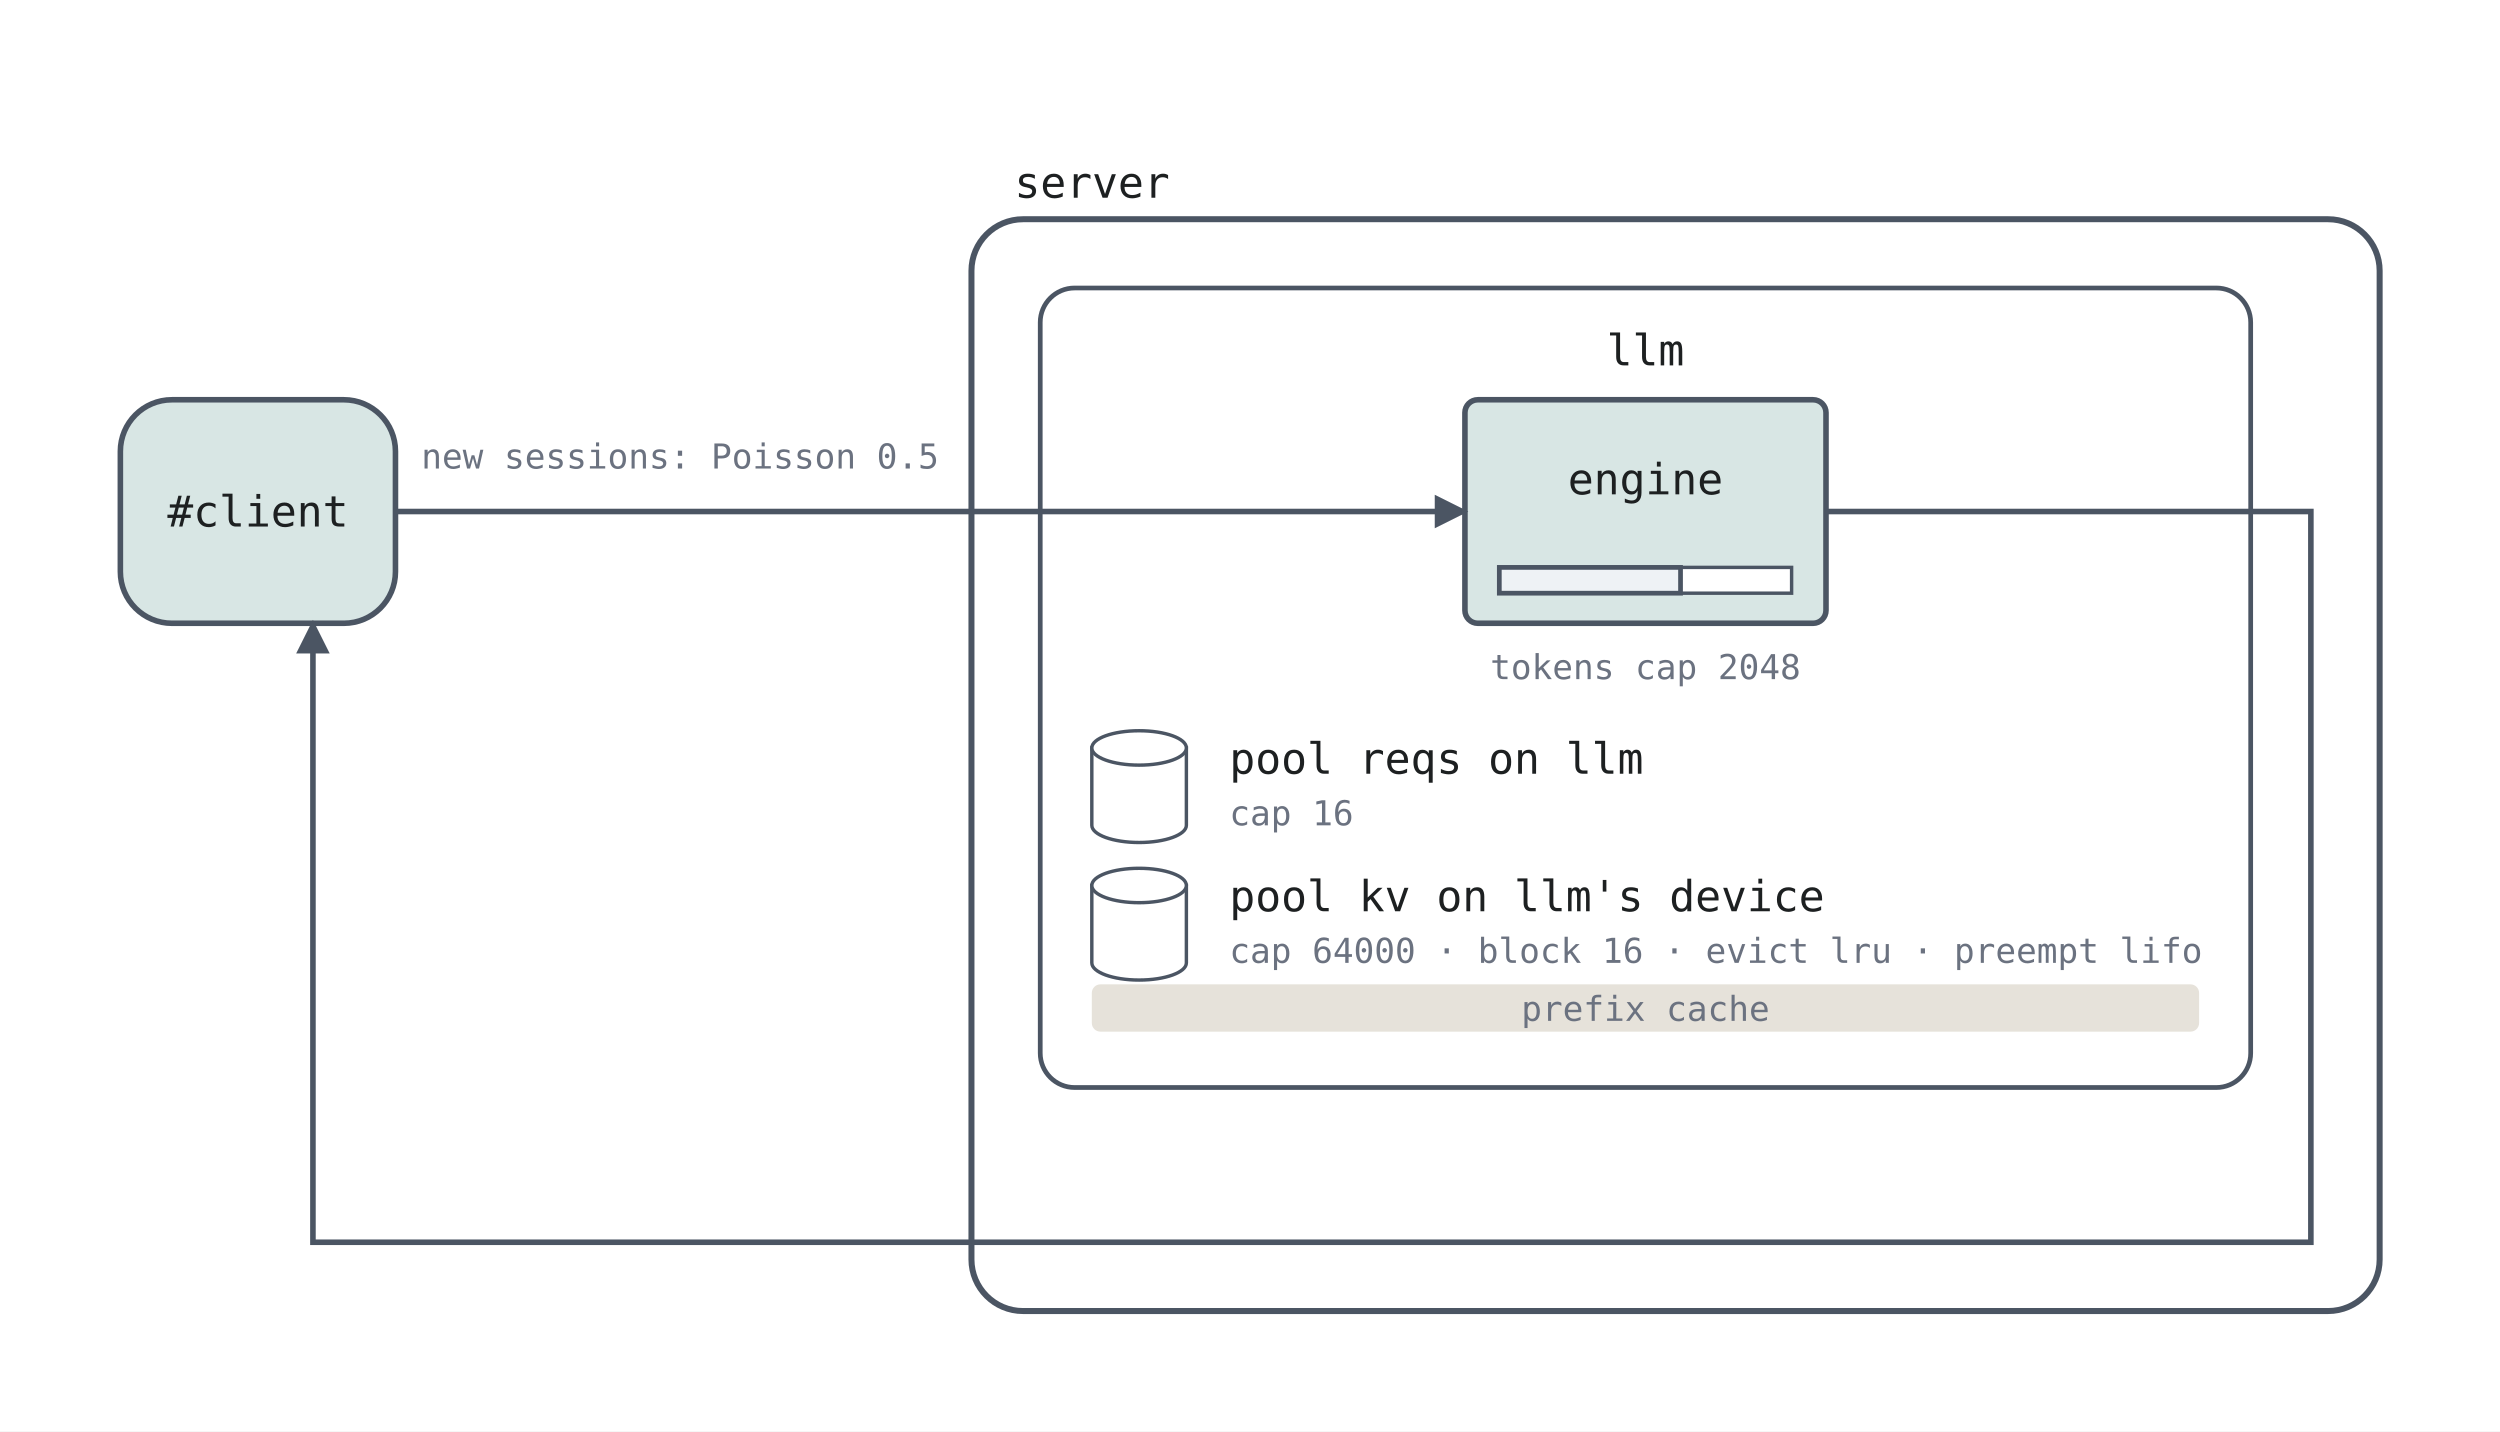
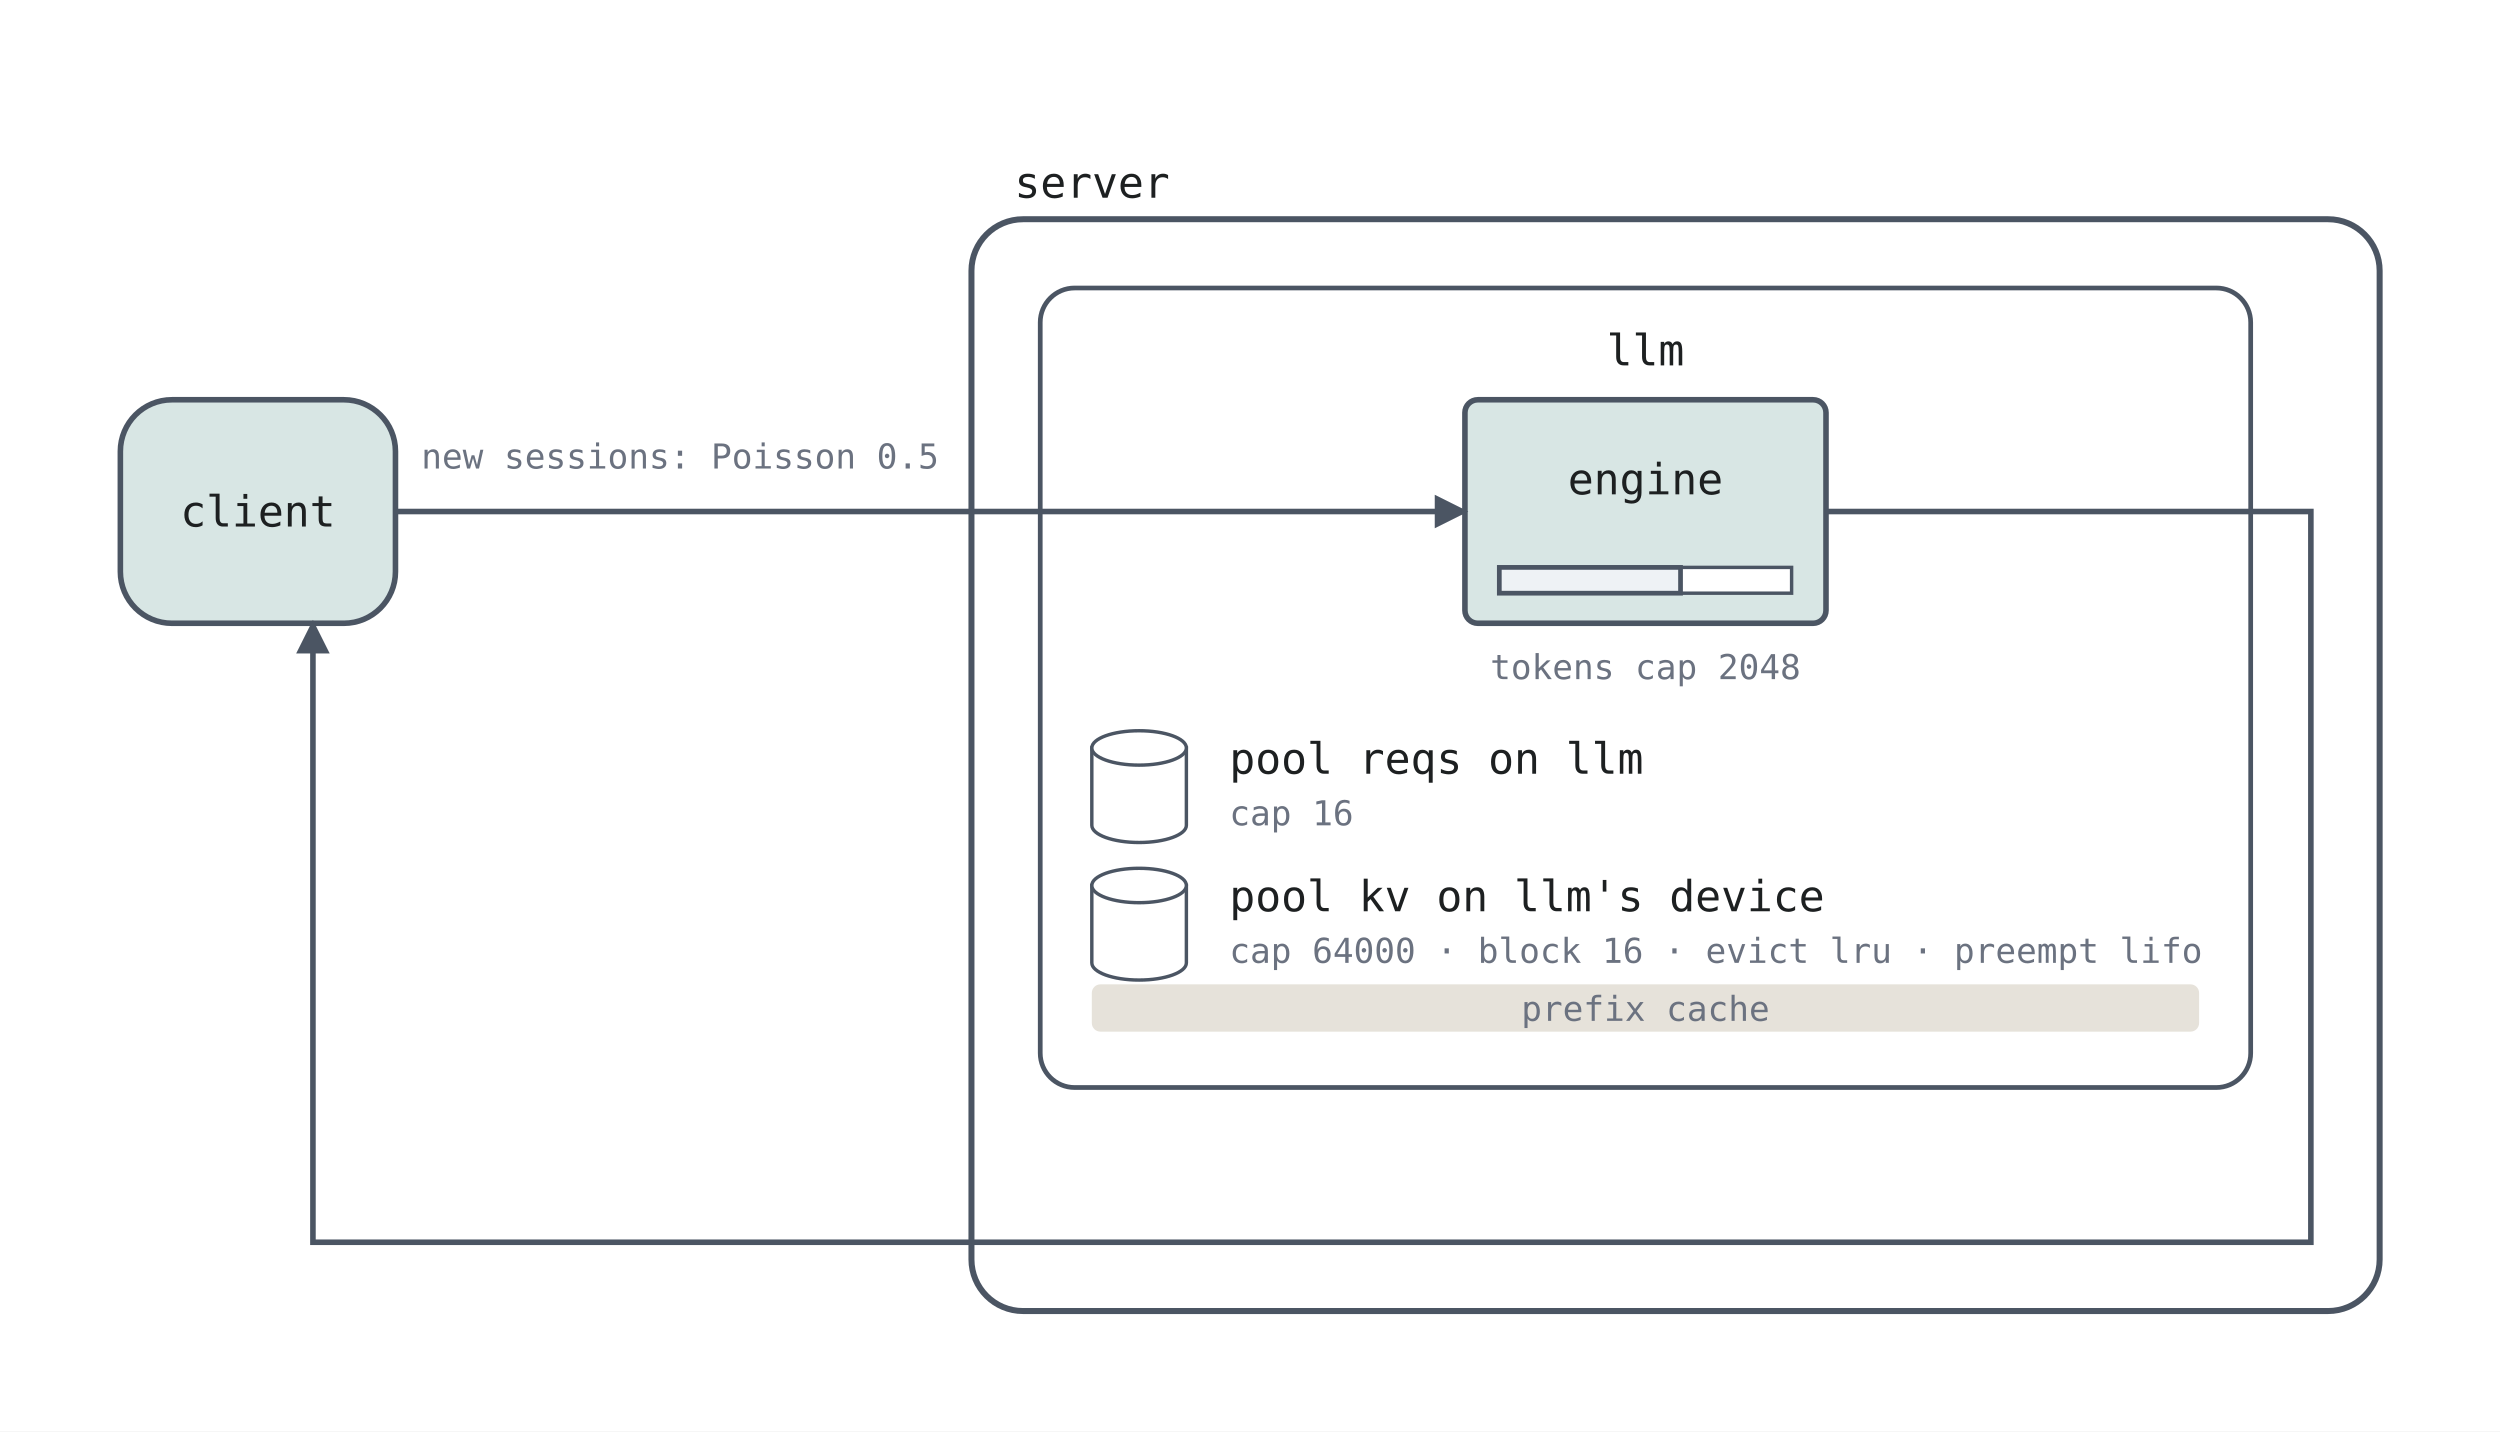
<svg xmlns="http://www.w3.org/2000/svg" width="581.6" height="333" viewBox="0 0 581.6 333" role="img">
  <style>
  text { font-family: ui-monospace, "SF Mono", Menlo, Consolas, monospace; }
  @media (prefers-color-scheme: dark) {
    text { fill: #e8e6e3; } text.dim { fill: #9aa4b2; }
    .bg { fill:#14171a }
    .solid { fill:#232a31;stroke:#b6bfcc }
    .cached { fill:#33302a }
    .instance { fill:#1a1f24;stroke:#b6bfcc }
    .frame { stroke:#b6bfcc }
    .server { stroke:#b6bfcc }
    .enclosure { stroke:#9aa4b2 }
    .station { fill:#26403d;stroke:#b6bfcc }
    .cell { fill:#14171a;stroke:#b6bfcc }
    .rail { stroke:#b6bfcc }
    .flow { stroke:#b6bfcc }
    .back { stroke:#b6bfcc }
    .poster { fill:#b6bfcc }
    .relation { stroke:#9aa4b2 }
  }
</style>
  <defs>
    <marker id="a" viewBox="0 0 10 10" refX="9" refY="5" markerWidth="6" markerHeight="6" orient="auto-start-reverse">
      <path d="M0 0 L10 5 L0 10 z" fill="context-stroke" />
    </marker>
  </defs>
  <rect class="bg" fill="#ffffff" x="0" y="0" width="581.6" height="333" />
  <rect class="server" fill="none" stroke="#4b5563" stroke-width="1.4" data-role="server" x="226" y="51" width="327.6" height="254" rx="12" />
  <rect class="frame" fill="none" stroke="#4b5563" stroke-width="1.1" x="242" y="67" width="281.6" height="186" rx="8" />
  <g data-pool="reqs" data-role="drum">
    <path class="cell" fill="#ffffff" stroke="#4b5563" stroke-width=".8" d="M 254 174 L 254 192 A 11 4 0 0 0 276 192 L 276 174 Z" />
    <ellipse class="cell" fill="#ffffff" stroke="#4b5563" stroke-width=".8" cx="265" cy="174" rx="11" ry="4" />
  </g>
  <text x="286" y="180" text-anchor="start" font-size="10" fill="#1d2021">pool reqs on llm</text>
  <text x="286" y="192" text-anchor="start" font-size="8" fill="#6b7280" class="dim">cap 16</text>
  <g data-pool="kv" data-role="drum">
    <path class="cell" fill="#ffffff" stroke="#4b5563" stroke-width=".8" d="M 254 206 L 254 224 A 11 4 0 0 0 276 224 L 276 206 Z" />
    <ellipse class="cell" fill="#ffffff" stroke="#4b5563" stroke-width=".8" cx="265" cy="206" rx="11" ry="4" />
  </g>
  <text x="286" y="212" text-anchor="start" font-size="10" fill="#1d2021">pool kv on llm's device</text>
  <text x="286" y="224" text-anchor="start" font-size="8" fill="#6b7280" class="dim">cap 64000 · block 16 · evict lru · preempt lifo</text>
  <rect class="cached" fill="#e6e2da" stroke="none" x="254" y="229" width="257.6" height="11" rx="2" />
  <text x="382.8" y="237.5" text-anchor="middle" font-size="8" fill="#6b7280" class="dim">prefix cache</text>
  <g data-node="llm" data-stage="llm">
    <rect class="station" fill="#d8e6e4" stroke="#4b5563" stroke-width="1.3" x="340.8" y="93" width="84" height="52" rx="3" />
    <rect class="cell" fill="#ffffff" stroke="#4b5563" stroke-width=".8" x="348.8" y="132" width="68" height="6" />
    <rect class="solid" fill="#eef2f5" stroke="#4b5563" stroke-width="1.1" data-role="budget" x="348.8" y="132" width="42.16" height="6" />
    <text x="382.8" y="115" text-anchor="middle" font-size="10" fill="#1d2021">engine</text>
  </g>
  <text x="382.8" y="85" text-anchor="middle" font-size="10" fill="#1d2021">llm</text>
  <text x="382.8" y="158" text-anchor="middle" font-size="8" fill="#6b7280" class="dim">tokens cap 2048</text>
  <g data-node="#client" data-role="client">
    <rect class="station" fill="#d8e6e4" stroke="#4b5563" stroke-width="1.3" x="28" y="93" width="64" height="52" rx="12" />
-     <text x="60" y="122.5" text-anchor="middle" font-size="10" fill="#1d2021">#client</text>
+     <text x="60" y="122.5" text-anchor="middle" font-size="10" fill="#1d2021">client</text>
  </g>
  <path class="flow" fill="none" stroke="#4b5563" stroke-width="1.3" data-role="arrival" data-from="#client" data-to="llm" d="M92 119 L340.8 119" marker-end="url(#a)" />
  <text x="98" y="109" text-anchor="start" font-size="8" fill="#6b7280" class="dim">new sessions: Poisson 0.5</text>
  <path class="flow" fill="none" stroke="#4b5563" stroke-width="1.3" data-role="exit" data-from="llm" data-to="#client" d="M424.8 119 L537.6 119 L537.6 289 L72.8 289 L72.8 145" marker-end="url(#a)" />
  <text x="236" y="46" text-anchor="start" font-size="10" fill="#1d2021">server</text>
</svg>
